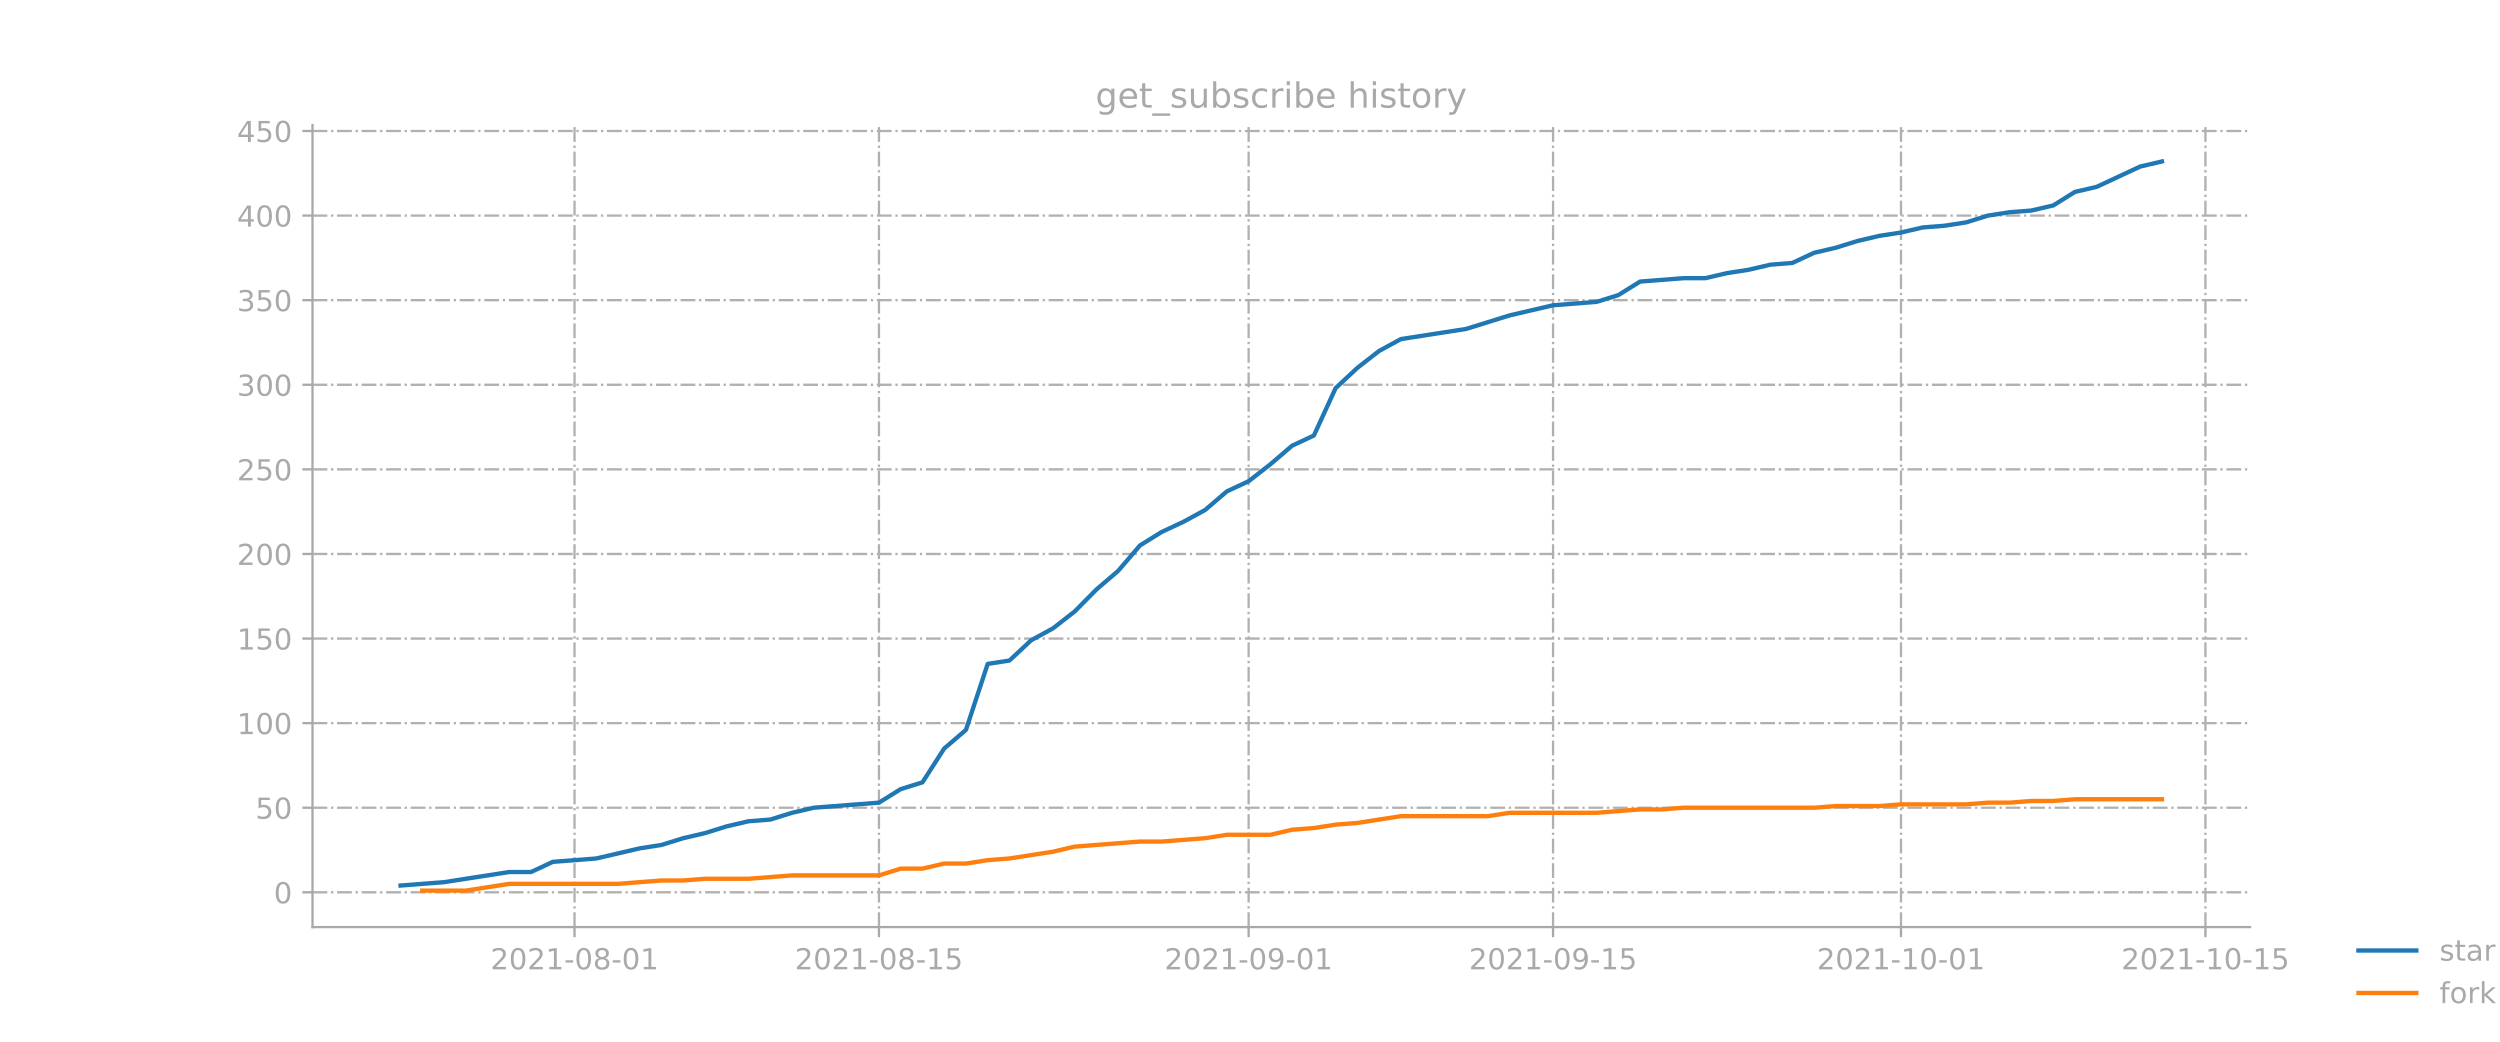
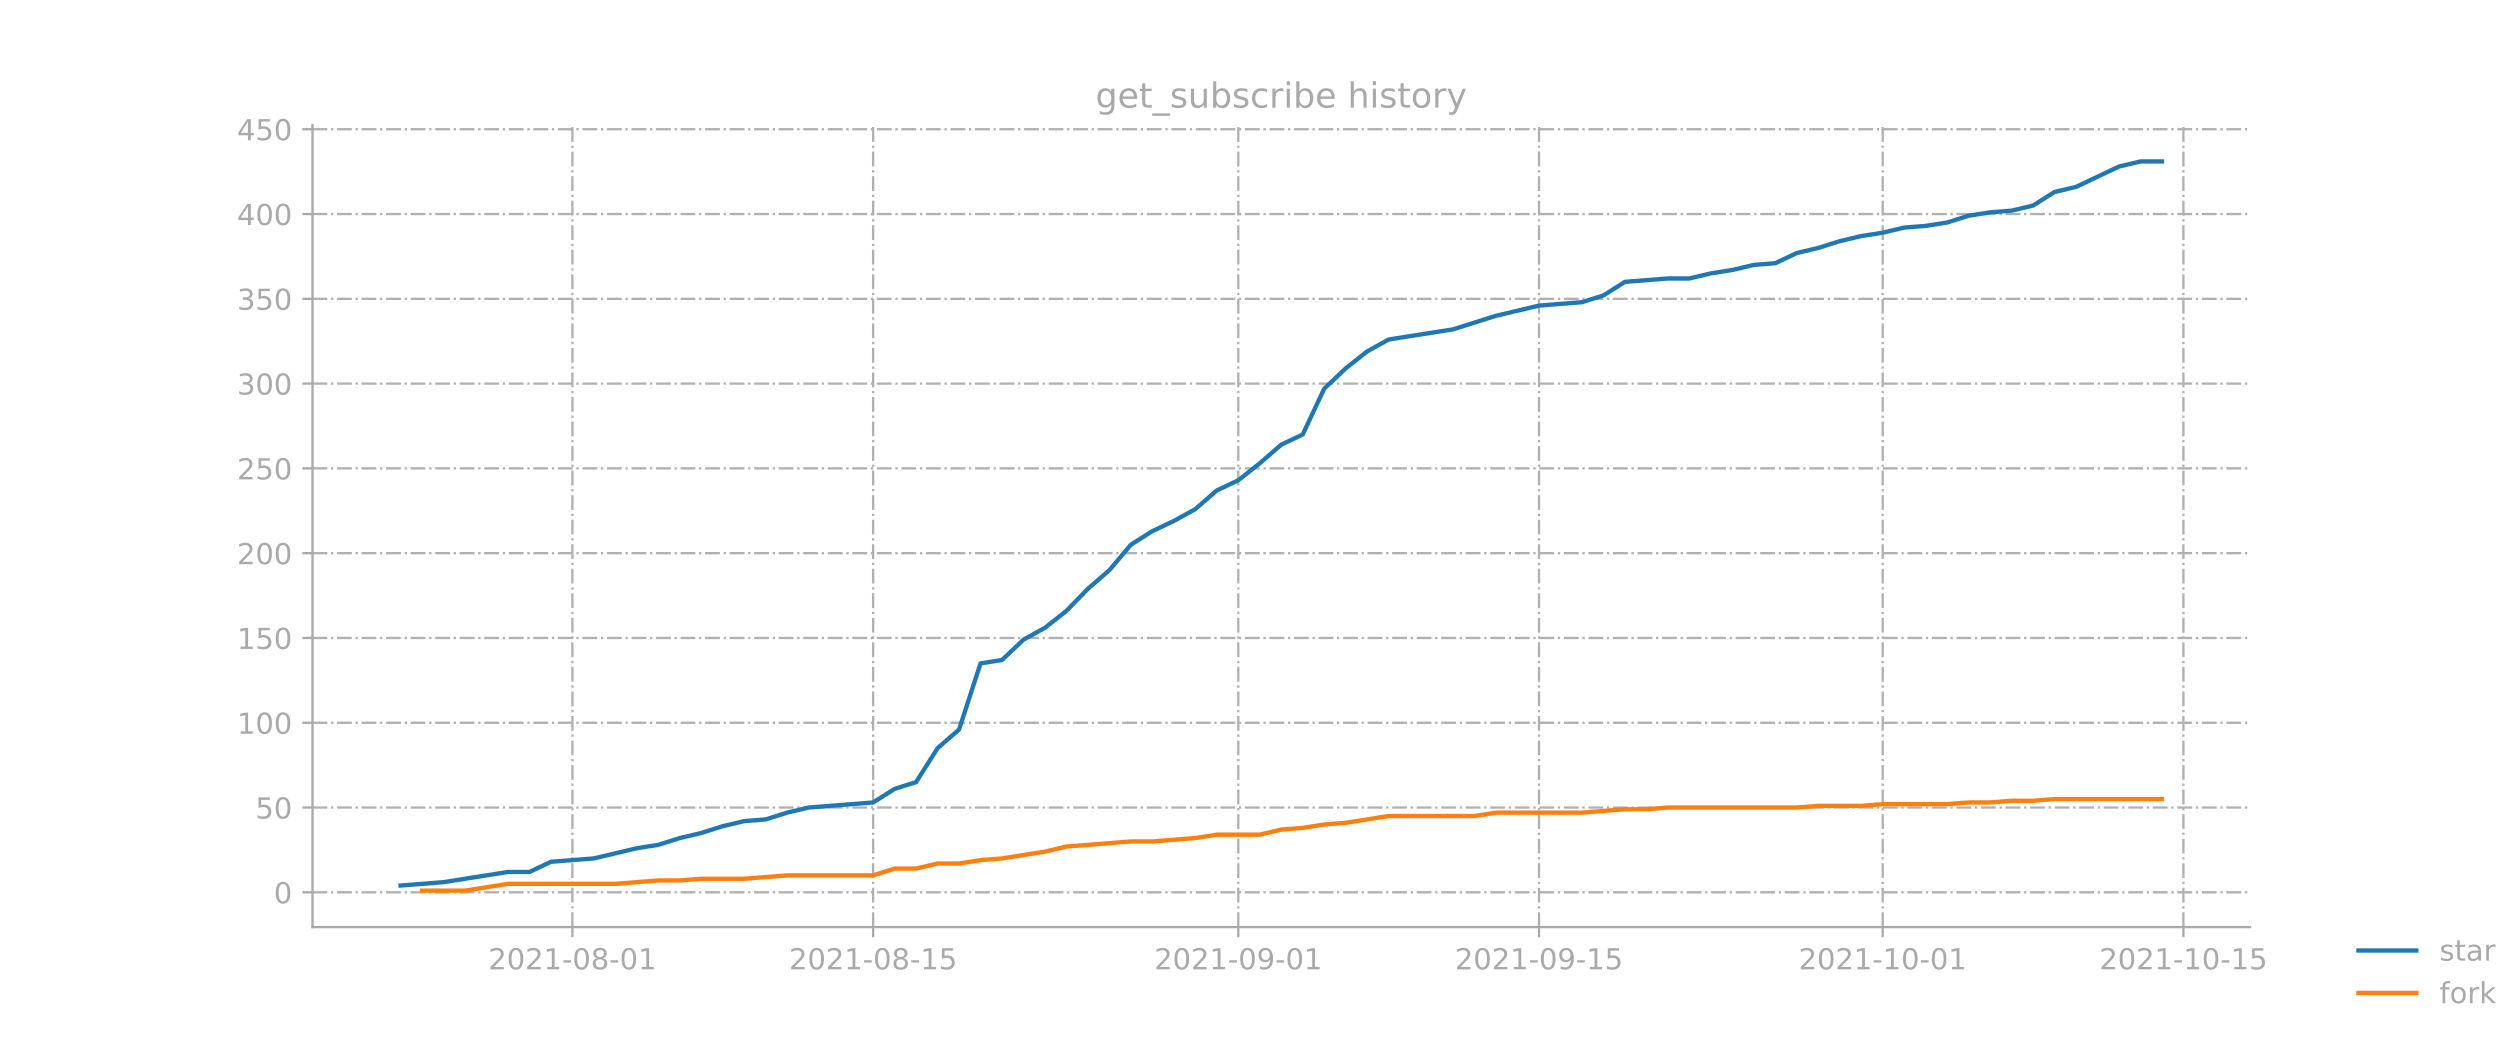
<svg xmlns="http://www.w3.org/2000/svg" xmlns:xlink="http://www.w3.org/1999/xlink" height="360pt" version="1.1" viewBox="0 0 864 360" width="864pt">
  <defs>
    <style type="text/css">*{stroke-linecap:butt;stroke-linejoin:round;}</style>
  </defs>
  <g id="figure_1">
    <g id="patch_1">
      <path d="M 0 360  L 864 360  L 864 0  L 0 0  z " style="fill:none;opacity:0;" />
    </g>
    <g id="axes_1">
      <g id="patch_2">
        <path d="M 108 320.4  L 777.6 320.4  L 777.6 43.2  L 108 43.2  z " style="fill:none;opacity:0;" />
      </g>
      <g id="matplotlib.axis_1">
        <g id="xtick_1">
          <g id="line2d_1">
-             <path clip-path="url(#pe8fdae780a)" d="M 198.558 320.4  L 198.558 43.2  " style="fill:none;stroke:#b0b0b0;stroke-dasharray:5.12,1.28,0.8,1.28;stroke-dashoffset:0;stroke-width:0.8;" />
+             <path clip-path="url(#p01f63edcda)" d="M 197.824 320.4  L 197.824 43.2  " style="fill:none;stroke:#b0b0b0;stroke-dasharray:5.12,1.28,0.8,1.28;stroke-dashoffset:0;stroke-width:0.8;" />
          </g>
          <g id="line2d_2">
            <defs>
-               <path d="M 0 0  L 0 3.5  " id="mb9de11a7ca" style="stroke:#a9a9a9;stroke-width:0.8;" />
+               <path d="M 0 0  L 0 3.5  " id="m36b3a3e97f" style="stroke:#a9a9a9;stroke-width:0.8;" />
            </defs>
            <g>
-               <use style="fill:#a9a9a9;stroke:#a9a9a9;stroke-width:0.8;" x="198.558" xlink:href="#mb9de11a7ca" y="320.4" />
+               <use style="fill:#a9a9a9;stroke:#a9a9a9;stroke-width:0.8;" x="197.824" xlink:href="#m36b3a3e97f" y="320.4" />
            </g>
          </g>
          <g id="text_1">
-             <g style="fill:#a9a9a9;" transform="translate(169.4998 334.9984)scale(0.1 -0.1)">
+             <g style="fill:#a9a9a9;" transform="translate(168.7666 334.9984)scale(0.1 -0.1)">
              <defs>
                <path d="M 1228 531  L 3431 531  L 3431 0  L 469 0  L 469 531  Q 828 903 1448 1529  Q 2069 2156 2228 2338  Q 2531 2678 2651 2914  Q 2772 3150 2772 3378  Q 2772 3750 2511 3984  Q 2250 4219 1831 4219  Q 1534 4219 1204 4116  Q 875 4013 500 3803  L 500 4441  Q 881 4594 1212 4672  Q 1544 4750 1819 4750  Q 2544 4750 2975 4387  Q 3406 4025 3406 3419  Q 3406 3131 3298 2873  Q 3191 2616 2906 2266  Q 2828 2175 2409 1742  Q 1991 1309 1228 531  z " id="DejaVuSans-32" transform="scale(0.015625)" />
                <path d="M 2034 4250  Q 1547 4250 1301 3770  Q 1056 3291 1056 2328  Q 1056 1369 1301 889  Q 1547 409 2034 409  Q 2525 409 2770 889  Q 3016 1369 3016 2328  Q 3016 3291 2770 3770  Q 2525 4250 2034 4250  z M 2034 4750  Q 2819 4750 3233 4129  Q 3647 3509 3647 2328  Q 3647 1150 3233 529  Q 2819 -91 2034 -91  Q 1250 -91 836 529  Q 422 1150 422 2328  Q 422 3509 836 4129  Q 1250 4750 2034 4750  z " id="DejaVuSans-30" transform="scale(0.015625)" />
                <path d="M 794 531  L 1825 531  L 1825 4091  L 703 3866  L 703 4441  L 1819 4666  L 2450 4666  L 2450 531  L 3481 531  L 3481 0  L 794 0  L 794 531  z " id="DejaVuSans-31" transform="scale(0.015625)" />
                <path d="M 313 2009  L 1997 2009  L 1997 1497  L 313 1497  L 313 2009  z " id="DejaVuSans-2d" transform="scale(0.015625)" />
                <path d="M 2034 2216  Q 1584 2216 1326 1975  Q 1069 1734 1069 1313  Q 1069 891 1326 650  Q 1584 409 2034 409  Q 2484 409 2743 651  Q 3003 894 3003 1313  Q 3003 1734 2745 1975  Q 2488 2216 2034 2216  z M 1403 2484  Q 997 2584 770 2862  Q 544 3141 544 3541  Q 544 4100 942 4425  Q 1341 4750 2034 4750  Q 2731 4750 3128 4425  Q 3525 4100 3525 3541  Q 3525 3141 3298 2862  Q 3072 2584 2669 2484  Q 3125 2378 3379 2068  Q 3634 1759 3634 1313  Q 3634 634 3220 271  Q 2806 -91 2034 -91  Q 1263 -91 848 271  Q 434 634 434 1313  Q 434 1759 690 2068  Q 947 2378 1403 2484  z M 1172 3481  Q 1172 3119 1398 2916  Q 1625 2713 2034 2713  Q 2441 2713 2670 2916  Q 2900 3119 2900 3481  Q 2900 3844 2670 4047  Q 2441 4250 2034 4250  Q 1625 4250 1398 4047  Q 1172 3844 1172 3481  z " id="DejaVuSans-38" transform="scale(0.015625)" />
              </defs>
              <use xlink:href="#DejaVuSans-32" />
              <use x="63.623" xlink:href="#DejaVuSans-30" />
              <use x="127.246" xlink:href="#DejaVuSans-32" />
              <use x="190.869" xlink:href="#DejaVuSans-31" />
              <use x="254.492" xlink:href="#DejaVuSans-2d" />
              <use x="290.576" xlink:href="#DejaVuSans-30" />
              <use x="354.199" xlink:href="#DejaVuSans-38" />
              <use x="417.822" xlink:href="#DejaVuSans-2d" />
              <use x="453.906" xlink:href="#DejaVuSans-30" />
              <use x="517.529" xlink:href="#DejaVuSans-31" />
            </g>
          </g>
        </g>
        <g id="xtick_2">
          <g id="line2d_3">
-             <path clip-path="url(#pe8fdae780a)" d="M 303.77 320.4  L 303.77 43.2  " style="fill:none;stroke:#b0b0b0;stroke-dasharray:5.12,1.28,0.8,1.28;stroke-dashoffset:0;stroke-width:0.8;" />
+             <path clip-path="url(#p01f63edcda)" d="M 301.753 320.4  L 301.753 43.2  " style="fill:none;stroke:#b0b0b0;stroke-dasharray:5.12,1.28,0.8,1.28;stroke-dashoffset:0;stroke-width:0.8;" />
          </g>
          <g id="line2d_4">
            <g>
-               <use style="fill:#a9a9a9;stroke:#a9a9a9;stroke-width:0.8;" x="303.77" xlink:href="#mb9de11a7ca" y="320.4" />
+               <use style="fill:#a9a9a9;stroke:#a9a9a9;stroke-width:0.8;" x="301.753" xlink:href="#m36b3a3e97f" y="320.4" />
            </g>
          </g>
          <g id="text_2">
-             <g style="fill:#a9a9a9;" transform="translate(274.7119 334.9984)scale(0.1 -0.1)">
+             <g style="fill:#a9a9a9;" transform="translate(272.6956 334.9984)scale(0.1 -0.1)">
              <defs>
                <path d="M 691 4666  L 3169 4666  L 3169 4134  L 1269 4134  L 1269 2991  Q 1406 3038 1543 3061  Q 1681 3084 1819 3084  Q 2600 3084 3056 2656  Q 3513 2228 3513 1497  Q 3513 744 3044 326  Q 2575 -91 1722 -91  Q 1428 -91 1123 -41  Q 819 9 494 109  L 494 744  Q 775 591 1075 516  Q 1375 441 1709 441  Q 2250 441 2565 725  Q 2881 1009 2881 1497  Q 2881 1984 2565 2268  Q 2250 2553 1709 2553  Q 1456 2553 1204 2497  Q 953 2441 691 2322  L 691 4666  z " id="DejaVuSans-35" transform="scale(0.015625)" />
              </defs>
              <use xlink:href="#DejaVuSans-32" />
              <use x="63.623" xlink:href="#DejaVuSans-30" />
              <use x="127.246" xlink:href="#DejaVuSans-32" />
              <use x="190.869" xlink:href="#DejaVuSans-31" />
              <use x="254.492" xlink:href="#DejaVuSans-2d" />
              <use x="290.576" xlink:href="#DejaVuSans-30" />
              <use x="354.199" xlink:href="#DejaVuSans-38" />
              <use x="417.822" xlink:href="#DejaVuSans-2d" />
              <use x="453.906" xlink:href="#DejaVuSans-31" />
              <use x="517.529" xlink:href="#DejaVuSans-35" />
            </g>
          </g>
        </g>
        <g id="xtick_3">
          <g id="line2d_5">
-             <path clip-path="url(#pe8fdae780a)" d="M 431.527 320.4  L 431.527 43.2  " style="fill:none;stroke:#b0b0b0;stroke-dasharray:5.12,1.28,0.8,1.28;stroke-dashoffset:0;stroke-width:0.8;" />
+             <path clip-path="url(#p01f63edcda)" d="M 427.953 320.4  L 427.953 43.2  " style="fill:none;stroke:#b0b0b0;stroke-dasharray:5.12,1.28,0.8,1.28;stroke-dashoffset:0;stroke-width:0.8;" />
          </g>
          <g id="line2d_6">
            <g>
-               <use style="fill:#a9a9a9;stroke:#a9a9a9;stroke-width:0.8;" x="431.527" xlink:href="#mb9de11a7ca" y="320.4" />
+               <use style="fill:#a9a9a9;stroke:#a9a9a9;stroke-width:0.8;" x="427.953" xlink:href="#m36b3a3e97f" y="320.4" />
            </g>
          </g>
          <g id="text_3">
-             <g style="fill:#a9a9a9;" transform="translate(402.4695 334.9984)scale(0.1 -0.1)">
+             <g style="fill:#a9a9a9;" transform="translate(398.8952 334.9984)scale(0.1 -0.1)">
              <defs>
                <path d="M 703 97  L 703 672  Q 941 559 1184 500  Q 1428 441 1663 441  Q 2288 441 2617 861  Q 2947 1281 2994 2138  Q 2813 1869 2534 1725  Q 2256 1581 1919 1581  Q 1219 1581 811 2004  Q 403 2428 403 3163  Q 403 3881 828 4315  Q 1253 4750 1959 4750  Q 2769 4750 3195 4129  Q 3622 3509 3622 2328  Q 3622 1225 3098 567  Q 2575 -91 1691 -91  Q 1453 -91 1209 -44  Q 966 3 703 97  z M 1959 2075  Q 2384 2075 2632 2365  Q 2881 2656 2881 3163  Q 2881 3666 2632 3958  Q 2384 4250 1959 4250  Q 1534 4250 1286 3958  Q 1038 3666 1038 3163  Q 1038 2656 1286 2365  Q 1534 2075 1959 2075  z " id="DejaVuSans-39" transform="scale(0.015625)" />
              </defs>
              <use xlink:href="#DejaVuSans-32" />
              <use x="63.623" xlink:href="#DejaVuSans-30" />
              <use x="127.246" xlink:href="#DejaVuSans-32" />
              <use x="190.869" xlink:href="#DejaVuSans-31" />
              <use x="254.492" xlink:href="#DejaVuSans-2d" />
              <use x="290.576" xlink:href="#DejaVuSans-30" />
              <use x="354.199" xlink:href="#DejaVuSans-39" />
              <use x="417.822" xlink:href="#DejaVuSans-2d" />
              <use x="453.906" xlink:href="#DejaVuSans-30" />
              <use x="517.529" xlink:href="#DejaVuSans-31" />
            </g>
          </g>
        </g>
        <g id="xtick_4">
          <g id="line2d_7">
-             <path clip-path="url(#pe8fdae780a)" d="M 536.739 320.4  L 536.739 43.2  " style="fill:none;stroke:#b0b0b0;stroke-dasharray:5.12,1.28,0.8,1.28;stroke-dashoffset:0;stroke-width:0.8;" />
+             <path clip-path="url(#p01f63edcda)" d="M 531.882 320.4  L 531.882 43.2  " style="fill:none;stroke:#b0b0b0;stroke-dasharray:5.12,1.28,0.8,1.28;stroke-dashoffset:0;stroke-width:0.8;" />
          </g>
          <g id="line2d_8">
            <g>
-               <use style="fill:#a9a9a9;stroke:#a9a9a9;stroke-width:0.8;" x="536.739" xlink:href="#mb9de11a7ca" y="320.4" />
+               <use style="fill:#a9a9a9;stroke:#a9a9a9;stroke-width:0.8;" x="531.882" xlink:href="#m36b3a3e97f" y="320.4" />
            </g>
          </g>
          <g id="text_4">
-             <g style="fill:#a9a9a9;" transform="translate(507.6816 334.9984)scale(0.1 -0.1)">
+             <g style="fill:#a9a9a9;" transform="translate(502.8242 334.9984)scale(0.1 -0.1)">
              <use xlink:href="#DejaVuSans-32" />
              <use x="63.623" xlink:href="#DejaVuSans-30" />
              <use x="127.246" xlink:href="#DejaVuSans-32" />
              <use x="190.869" xlink:href="#DejaVuSans-31" />
              <use x="254.492" xlink:href="#DejaVuSans-2d" />
              <use x="290.576" xlink:href="#DejaVuSans-30" />
              <use x="354.199" xlink:href="#DejaVuSans-39" />
              <use x="417.822" xlink:href="#DejaVuSans-2d" />
              <use x="453.906" xlink:href="#DejaVuSans-31" />
              <use x="517.529" xlink:href="#DejaVuSans-35" />
            </g>
          </g>
        </g>
        <g id="xtick_5">
          <g id="line2d_9">
-             <path clip-path="url(#pe8fdae780a)" d="M 656.982 320.4  L 656.982 43.2  " style="fill:none;stroke:#b0b0b0;stroke-dasharray:5.12,1.28,0.8,1.28;stroke-dashoffset:0;stroke-width:0.8;" />
+             <path clip-path="url(#p01f63edcda)" d="M 650.658 320.4  L 650.658 43.2  " style="fill:none;stroke:#b0b0b0;stroke-dasharray:5.12,1.28,0.8,1.28;stroke-dashoffset:0;stroke-width:0.8;" />
          </g>
          <g id="line2d_10">
            <g>
-               <use style="fill:#a9a9a9;stroke:#a9a9a9;stroke-width:0.8;" x="656.982" xlink:href="#mb9de11a7ca" y="320.4" />
+               <use style="fill:#a9a9a9;stroke:#a9a9a9;stroke-width:0.8;" x="650.658" xlink:href="#m36b3a3e97f" y="320.4" />
            </g>
          </g>
          <g id="text_5">
-             <g style="fill:#a9a9a9;" transform="translate(627.924 334.9984)scale(0.1 -0.1)">
+             <g style="fill:#a9a9a9;" transform="translate(621.6003 334.9984)scale(0.1 -0.1)">
              <use xlink:href="#DejaVuSans-32" />
              <use x="63.623" xlink:href="#DejaVuSans-30" />
              <use x="127.246" xlink:href="#DejaVuSans-32" />
              <use x="190.869" xlink:href="#DejaVuSans-31" />
              <use x="254.492" xlink:href="#DejaVuSans-2d" />
              <use x="290.576" xlink:href="#DejaVuSans-31" />
              <use x="354.199" xlink:href="#DejaVuSans-30" />
              <use x="417.822" xlink:href="#DejaVuSans-2d" />
              <use x="453.906" xlink:href="#DejaVuSans-30" />
              <use x="517.529" xlink:href="#DejaVuSans-31" />
            </g>
          </g>
        </g>
        <g id="xtick_6">
          <g id="line2d_11">
-             <path clip-path="url(#pe8fdae780a)" d="M 762.194 320.4  L 762.194 43.2  " style="fill:none;stroke:#b0b0b0;stroke-dasharray:5.12,1.28,0.8,1.28;stroke-dashoffset:0;stroke-width:0.8;" />
+             <path clip-path="url(#p01f63edcda)" d="M 754.587 320.4  L 754.587 43.2  " style="fill:none;stroke:#b0b0b0;stroke-dasharray:5.12,1.28,0.8,1.28;stroke-dashoffset:0;stroke-width:0.8;" />
          </g>
          <g id="line2d_12">
            <g>
-               <use style="fill:#a9a9a9;stroke:#a9a9a9;stroke-width:0.8;" x="762.194" xlink:href="#mb9de11a7ca" y="320.4" />
+               <use style="fill:#a9a9a9;stroke:#a9a9a9;stroke-width:0.8;" x="754.587" xlink:href="#m36b3a3e97f" y="320.4" />
            </g>
          </g>
          <g id="text_6">
-             <g style="fill:#a9a9a9;" transform="translate(733.1361 334.9984)scale(0.1 -0.1)">
+             <g style="fill:#a9a9a9;" transform="translate(725.5293 334.9984)scale(0.1 -0.1)">
              <use xlink:href="#DejaVuSans-32" />
              <use x="63.623" xlink:href="#DejaVuSans-30" />
              <use x="127.246" xlink:href="#DejaVuSans-32" />
              <use x="190.869" xlink:href="#DejaVuSans-31" />
              <use x="254.492" xlink:href="#DejaVuSans-2d" />
              <use x="290.576" xlink:href="#DejaVuSans-31" />
              <use x="354.199" xlink:href="#DejaVuSans-30" />
              <use x="417.822" xlink:href="#DejaVuSans-2d" />
              <use x="453.906" xlink:href="#DejaVuSans-31" />
              <use x="517.529" xlink:href="#DejaVuSans-35" />
            </g>
          </g>
        </g>
      </g>
      <g id="matplotlib.axis_2">
        <g id="ytick_1">
          <g id="line2d_13">
-             <path clip-path="url(#pe8fdae780a)" d="M 108 308.385  L 777.6 308.385  " style="fill:none;stroke:#b0b0b0;stroke-dasharray:5.12,1.28,0.8,1.28;stroke-dashoffset:0;stroke-width:0.8;" />
+             <path clip-path="url(#p01f63edcda)" d="M 108 308.386  L 777.6 308.386  " style="fill:none;stroke:#b0b0b0;stroke-dasharray:5.12,1.28,0.8,1.28;stroke-dashoffset:0;stroke-width:0.8;" />
          </g>
          <g id="line2d_14">
            <defs>
-               <path d="M 0 0  L -3.5 0  " id="ma9d04400cb" style="stroke:#a9a9a9;stroke-width:0.8;" />
+               <path d="M 0 0  L -3.5 0  " id="m43076d47e4" style="stroke:#a9a9a9;stroke-width:0.8;" />
            </defs>
            <g>
-               <use style="fill:#a9a9a9;stroke:#a9a9a9;stroke-width:0.8;" x="108" xlink:href="#ma9d04400cb" y="308.385" />
+               <use style="fill:#a9a9a9;stroke:#a9a9a9;stroke-width:0.8;" x="108" xlink:href="#m43076d47e4" y="308.386" />
            </g>
          </g>
          <g id="text_7">
-             <g style="fill:#a9a9a9;" transform="translate(94.6375 312.1839)scale(0.1 -0.1)">
+             <g style="fill:#a9a9a9;" transform="translate(94.6375 312.1853)scale(0.1 -0.1)">
              <use xlink:href="#DejaVuSans-30" />
            </g>
          </g>
        </g>
        <g id="ytick_2">
          <g id="line2d_15">
-             <path clip-path="url(#pe8fdae780a)" d="M 108 279.15  L 777.6 279.15  " style="fill:none;stroke:#b0b0b0;stroke-dasharray:5.12,1.28,0.8,1.28;stroke-dashoffset:0;stroke-width:0.8;" />
+             <path clip-path="url(#p01f63edcda)" d="M 108 279.084  L 777.6 279.084  " style="fill:none;stroke:#b0b0b0;stroke-dasharray:5.12,1.28,0.8,1.28;stroke-dashoffset:0;stroke-width:0.8;" />
          </g>
          <g id="line2d_16">
            <g>
-               <use style="fill:#a9a9a9;stroke:#a9a9a9;stroke-width:0.8;" x="108" xlink:href="#ma9d04400cb" y="279.15" />
+               <use style="fill:#a9a9a9;stroke:#a9a9a9;stroke-width:0.8;" x="108" xlink:href="#m43076d47e4" y="279.084" />
            </g>
          </g>
          <g id="text_8">
-             <g style="fill:#a9a9a9;" transform="translate(88.275 282.9496)scale(0.1 -0.1)">
+             <g style="fill:#a9a9a9;" transform="translate(88.275 282.8829)scale(0.1 -0.1)">
              <use xlink:href="#DejaVuSans-35" />
              <use x="63.623" xlink:href="#DejaVuSans-30" />
            </g>
          </g>
        </g>
        <g id="ytick_3">
          <g id="line2d_17">
-             <path clip-path="url(#pe8fdae780a)" d="M 108 249.916  L 777.6 249.916  " style="fill:none;stroke:#b0b0b0;stroke-dasharray:5.12,1.28,0.8,1.28;stroke-dashoffset:0;stroke-width:0.8;" />
+             <path clip-path="url(#p01f63edcda)" d="M 108 249.781  L 777.6 249.781  " style="fill:none;stroke:#b0b0b0;stroke-dasharray:5.12,1.28,0.8,1.28;stroke-dashoffset:0;stroke-width:0.8;" />
          </g>
          <g id="line2d_18">
            <g>
-               <use style="fill:#a9a9a9;stroke:#a9a9a9;stroke-width:0.8;" x="108" xlink:href="#ma9d04400cb" y="249.916" />
+               <use style="fill:#a9a9a9;stroke:#a9a9a9;stroke-width:0.8;" x="108" xlink:href="#m43076d47e4" y="249.781" />
            </g>
          </g>
          <g id="text_9">
-             <g style="fill:#a9a9a9;" transform="translate(81.9125 253.7152)scale(0.1 -0.1)">
+             <g style="fill:#a9a9a9;" transform="translate(81.9125 253.5806)scale(0.1 -0.1)">
              <use xlink:href="#DejaVuSans-31" />
              <use x="63.623" xlink:href="#DejaVuSans-30" />
              <use x="127.246" xlink:href="#DejaVuSans-30" />
            </g>
          </g>
        </g>
        <g id="ytick_4">
          <g id="line2d_19">
-             <path clip-path="url(#pe8fdae780a)" d="M 108 220.682  L 777.6 220.682  " style="fill:none;stroke:#b0b0b0;stroke-dasharray:5.12,1.28,0.8,1.28;stroke-dashoffset:0;stroke-width:0.8;" />
+             <path clip-path="url(#p01f63edcda)" d="M 108 220.479  L 777.6 220.479  " style="fill:none;stroke:#b0b0b0;stroke-dasharray:5.12,1.28,0.8,1.28;stroke-dashoffset:0;stroke-width:0.8;" />
          </g>
          <g id="line2d_20">
            <g>
-               <use style="fill:#a9a9a9;stroke:#a9a9a9;stroke-width:0.8;" x="108" xlink:href="#ma9d04400cb" y="220.682" />
+               <use style="fill:#a9a9a9;stroke:#a9a9a9;stroke-width:0.8;" x="108" xlink:href="#m43076d47e4" y="220.479" />
            </g>
          </g>
          <g id="text_10">
-             <g style="fill:#a9a9a9;" transform="translate(81.9125 224.4809)scale(0.1 -0.1)">
+             <g style="fill:#a9a9a9;" transform="translate(81.9125 224.2783)scale(0.1 -0.1)">
              <use xlink:href="#DejaVuSans-31" />
              <use x="63.623" xlink:href="#DejaVuSans-35" />
              <use x="127.246" xlink:href="#DejaVuSans-30" />
            </g>
          </g>
        </g>
        <g id="ytick_5">
          <g id="line2d_21">
-             <path clip-path="url(#pe8fdae780a)" d="M 108 191.447  L 777.6 191.447  " style="fill:none;stroke:#b0b0b0;stroke-dasharray:5.12,1.28,0.8,1.28;stroke-dashoffset:0;stroke-width:0.8;" />
+             <path clip-path="url(#p01f63edcda)" d="M 108 191.177  L 777.6 191.177  " style="fill:none;stroke:#b0b0b0;stroke-dasharray:5.12,1.28,0.8,1.28;stroke-dashoffset:0;stroke-width:0.8;" />
          </g>
          <g id="line2d_22">
            <g>
-               <use style="fill:#a9a9a9;stroke:#a9a9a9;stroke-width:0.8;" x="108" xlink:href="#ma9d04400cb" y="191.447" />
+               <use style="fill:#a9a9a9;stroke:#a9a9a9;stroke-width:0.8;" x="108" xlink:href="#m43076d47e4" y="191.177" />
            </g>
          </g>
          <g id="text_11">
-             <g style="fill:#a9a9a9;" transform="translate(81.9125 195.2466)scale(0.1 -0.1)">
+             <g style="fill:#a9a9a9;" transform="translate(81.9125 194.976)scale(0.1 -0.1)">
              <use xlink:href="#DejaVuSans-32" />
              <use x="63.623" xlink:href="#DejaVuSans-30" />
              <use x="127.246" xlink:href="#DejaVuSans-30" />
            </g>
          </g>
        </g>
        <g id="ytick_6">
          <g id="line2d_23">
-             <path clip-path="url(#pe8fdae780a)" d="M 108 162.213  L 777.6 162.213  " style="fill:none;stroke:#b0b0b0;stroke-dasharray:5.12,1.28,0.8,1.28;stroke-dashoffset:0;stroke-width:0.8;" />
+             <path clip-path="url(#p01f63edcda)" d="M 108 161.874  L 777.6 161.874  " style="fill:none;stroke:#b0b0b0;stroke-dasharray:5.12,1.28,0.8,1.28;stroke-dashoffset:0;stroke-width:0.8;" />
          </g>
          <g id="line2d_24">
            <g>
-               <use style="fill:#a9a9a9;stroke:#a9a9a9;stroke-width:0.8;" x="108" xlink:href="#ma9d04400cb" y="162.213" />
+               <use style="fill:#a9a9a9;stroke:#a9a9a9;stroke-width:0.8;" x="108" xlink:href="#m43076d47e4" y="161.874" />
            </g>
          </g>
          <g id="text_12">
-             <g style="fill:#a9a9a9;" transform="translate(81.9125 166.0122)scale(0.1 -0.1)">
+             <g style="fill:#a9a9a9;" transform="translate(81.9125 165.6736)scale(0.1 -0.1)">
              <use xlink:href="#DejaVuSans-32" />
              <use x="63.623" xlink:href="#DejaVuSans-35" />
              <use x="127.246" xlink:href="#DejaVuSans-30" />
            </g>
          </g>
        </g>
        <g id="ytick_7">
          <g id="line2d_25">
-             <path clip-path="url(#pe8fdae780a)" d="M 108 132.979  L 777.6 132.979  " style="fill:none;stroke:#b0b0b0;stroke-dasharray:5.12,1.28,0.8,1.28;stroke-dashoffset:0;stroke-width:0.8;" />
+             <path clip-path="url(#p01f63edcda)" d="M 108 132.572  L 777.6 132.572  " style="fill:none;stroke:#b0b0b0;stroke-dasharray:5.12,1.28,0.8,1.28;stroke-dashoffset:0;stroke-width:0.8;" />
          </g>
          <g id="line2d_26">
            <g>
-               <use style="fill:#a9a9a9;stroke:#a9a9a9;stroke-width:0.8;" x="108" xlink:href="#ma9d04400cb" y="132.979" />
+               <use style="fill:#a9a9a9;stroke:#a9a9a9;stroke-width:0.8;" x="108" xlink:href="#m43076d47e4" y="132.572" />
            </g>
          </g>
          <g id="text_13">
-             <g style="fill:#a9a9a9;" transform="translate(81.9125 136.7779)scale(0.1 -0.1)">
+             <g style="fill:#a9a9a9;" transform="translate(81.9125 136.3713)scale(0.1 -0.1)">
              <defs>
                <path d="M 2597 2516  Q 3050 2419 3304 2112  Q 3559 1806 3559 1356  Q 3559 666 3084 287  Q 2609 -91 1734 -91  Q 1441 -91 1130 -33  Q 819 25 488 141  L 488 750  Q 750 597 1062 519  Q 1375 441 1716 441  Q 2309 441 2620 675  Q 2931 909 2931 1356  Q 2931 1769 2642 2001  Q 2353 2234 1838 2234  L 1294 2234  L 1294 2753  L 1863 2753  Q 2328 2753 2575 2939  Q 2822 3125 2822 3475  Q 2822 3834 2567 4026  Q 2313 4219 1838 4219  Q 1578 4219 1281 4162  Q 984 4106 628 3988  L 628 4550  Q 988 4650 1302 4700  Q 1616 4750 1894 4750  Q 2613 4750 3031 4423  Q 3450 4097 3450 3541  Q 3450 3153 3228 2886  Q 3006 2619 2597 2516  z " id="DejaVuSans-33" transform="scale(0.015625)" />
              </defs>
              <use xlink:href="#DejaVuSans-33" />
              <use x="63.623" xlink:href="#DejaVuSans-30" />
              <use x="127.246" xlink:href="#DejaVuSans-30" />
            </g>
          </g>
        </g>
        <g id="ytick_8">
          <g id="line2d_27">
-             <path clip-path="url(#pe8fdae780a)" d="M 108 103.744  L 777.6 103.744  " style="fill:none;stroke:#b0b0b0;stroke-dasharray:5.12,1.28,0.8,1.28;stroke-dashoffset:0;stroke-width:0.8;" />
+             <path clip-path="url(#p01f63edcda)" d="M 108 103.27  L 777.6 103.27  " style="fill:none;stroke:#b0b0b0;stroke-dasharray:5.12,1.28,0.8,1.28;stroke-dashoffset:0;stroke-width:0.8;" />
          </g>
          <g id="line2d_28">
            <g>
-               <use style="fill:#a9a9a9;stroke:#a9a9a9;stroke-width:0.8;" x="108" xlink:href="#ma9d04400cb" y="103.744" />
+               <use style="fill:#a9a9a9;stroke:#a9a9a9;stroke-width:0.8;" x="108" xlink:href="#m43076d47e4" y="103.27" />
            </g>
          </g>
          <g id="text_14">
-             <g style="fill:#a9a9a9;" transform="translate(81.9125 107.5435)scale(0.1 -0.1)">
+             <g style="fill:#a9a9a9;" transform="translate(81.9125 107.069)scale(0.1 -0.1)">
              <use xlink:href="#DejaVuSans-33" />
              <use x="63.623" xlink:href="#DejaVuSans-35" />
              <use x="127.246" xlink:href="#DejaVuSans-30" />
            </g>
          </g>
        </g>
        <g id="ytick_9">
          <g id="line2d_29">
-             <path clip-path="url(#pe8fdae780a)" d="M 108 74.51  L 777.6 74.51  " style="fill:none;stroke:#b0b0b0;stroke-dasharray:5.12,1.28,0.8,1.28;stroke-dashoffset:0;stroke-width:0.8;" />
+             <path clip-path="url(#p01f63edcda)" d="M 108 73.967  L 777.6 73.967  " style="fill:none;stroke:#b0b0b0;stroke-dasharray:5.12,1.28,0.8,1.28;stroke-dashoffset:0;stroke-width:0.8;" />
          </g>
          <g id="line2d_30">
            <g>
-               <use style="fill:#a9a9a9;stroke:#a9a9a9;stroke-width:0.8;" x="108" xlink:href="#ma9d04400cb" y="74.51" />
+               <use style="fill:#a9a9a9;stroke:#a9a9a9;stroke-width:0.8;" x="108" xlink:href="#m43076d47e4" y="73.967" />
            </g>
          </g>
          <g id="text_15">
-             <g style="fill:#a9a9a9;" transform="translate(81.9125 78.3092)scale(0.1 -0.1)">
+             <g style="fill:#a9a9a9;" transform="translate(81.9125 77.76666)scale(0.1 -0.1)">
              <defs>
                <path d="M 2419 4116  L 825 1625  L 2419 1625  L 2419 4116  z M 2253 4666  L 3047 4666  L 3047 1625  L 3713 1625  L 3713 1100  L 3047 1100  L 3047 0  L 2419 0  L 2419 1100  L 313 1100  L 313 1709  L 2253 4666  z " id="DejaVuSans-34" transform="scale(0.015625)" />
              </defs>
              <use xlink:href="#DejaVuSans-34" />
              <use x="63.623" xlink:href="#DejaVuSans-30" />
              <use x="127.246" xlink:href="#DejaVuSans-30" />
            </g>
          </g>
        </g>
        <g id="ytick_10">
          <g id="line2d_31">
-             <path clip-path="url(#pe8fdae780a)" d="M 108 45.276  L 777.6 45.276  " style="fill:none;stroke:#b0b0b0;stroke-dasharray:5.12,1.28,0.8,1.28;stroke-dashoffset:0;stroke-width:0.8;" />
+             <path clip-path="url(#p01f63edcda)" d="M 108 44.665  L 777.6 44.665  " style="fill:none;stroke:#b0b0b0;stroke-dasharray:5.12,1.28,0.8,1.28;stroke-dashoffset:0;stroke-width:0.8;" />
          </g>
          <g id="line2d_32">
            <g>
-               <use style="fill:#a9a9a9;stroke:#a9a9a9;stroke-width:0.8;" x="108" xlink:href="#ma9d04400cb" y="45.276" />
+               <use style="fill:#a9a9a9;stroke:#a9a9a9;stroke-width:0.8;" x="108" xlink:href="#m43076d47e4" y="44.665" />
            </g>
          </g>
          <g id="text_16">
-             <g style="fill:#a9a9a9;" transform="translate(81.9125 49.07486)scale(0.1 -0.1)">
+             <g style="fill:#a9a9a9;" transform="translate(81.9125 48.46433)scale(0.1 -0.1)">
              <use xlink:href="#DejaVuSans-34" />
              <use x="63.623" xlink:href="#DejaVuSans-35" />
              <use x="127.246" xlink:href="#DejaVuSans-30" />
            </g>
          </g>
        </g>
      </g>
      <g id="line2d_33">
-         <path clip-path="url(#pe8fdae780a)" d="M 138.436 306.046  L 145.952 305.461  L 153.467 304.877  L 160.982 303.707  L 168.497 302.538  L 176.012 301.368  L 183.527 301.368  L 191.042 297.86  L 198.558 297.276  L 206.073 296.691  L 213.588 294.937  L 221.103 293.183  L 228.618 292.013  L 236.133 289.675  L 243.648 287.921  L 251.164 285.582  L 258.679 283.828  L 266.194 283.243  L 273.709 280.904  L 281.224 279.15  L 288.739 278.566  L 296.255 277.981  L 303.77 277.396  L 311.285 272.719  L 318.8 270.38  L 326.315 258.686  L 333.83 252.255  L 341.345 229.452  L 348.861 228.283  L 356.376 221.266  L 363.891 217.174  L 371.406 211.327  L 378.921 203.726  L 386.436 197.294  L 393.952 188.524  L 401.467 183.846  L 408.982 180.338  L 416.497 176.245  L 424.012 169.814  L 431.527 166.306  L 439.042 160.459  L 446.558 154.027  L 454.073 150.519  L 461.588 134.148  L 469.103 127.132  L 476.618 121.285  L 484.133 117.192  L 491.648 116.023  L 499.164 114.853  L 506.679 113.684  L 514.194 111.345  L 521.709 109.006  L 529.224 107.252  L 536.739 105.498  L 544.255 104.914  L 551.77 104.329  L 559.285 101.99  L 566.8 97.313  L 574.315 96.728  L 581.83 96.143  L 589.345 96.143  L 596.861 94.389  L 604.376 93.22  L 611.891 91.466  L 619.406 90.881  L 626.921 87.373  L 634.436 85.619  L 641.952 83.28  L 649.467 81.526  L 656.982 80.357  L 664.497 78.603  L 672.012 78.018  L 679.527 76.849  L 687.042 74.51  L 694.558 73.341  L 702.073 72.756  L 709.588 71.002  L 717.103 66.324  L 724.618 64.57  L 732.133 61.062  L 739.648 57.554  L 747.164 55.8  " style="fill:none;stroke:#1f77b4;stroke-linecap:square;stroke-width:1.5;" />
+         <path clip-path="url(#p01f63edcda)" d="M 138.436 306.042  L 145.86 305.456  L 153.283 304.87  L 160.707 303.698  L 168.13 302.526  L 175.554 301.353  L 182.977 301.353  L 190.401 297.837  L 197.824 297.251  L 205.248 296.665  L 212.671 294.907  L 220.095 293.149  L 227.518 291.977  L 234.942 289.633  L 242.365 287.874  L 249.789 285.53  L 257.212 283.772  L 264.636 283.186  L 272.059 280.842  L 279.483 279.084  L 286.906 278.498  L 294.33 277.912  L 301.753 277.326  L 309.177 272.637  L 316.6 270.293  L 324.024 258.572  L 331.447 252.126  L 338.871 229.27  L 346.294 228.098  L 353.718 221.065  L 361.141 216.963  L 368.565 211.102  L 375.988 203.484  L 383.412 197.037  L 390.835 188.247  L 398.259 183.558  L 405.682 180.042  L 413.106 175.94  L 420.529 169.493  L 427.953 165.977  L 435.376 160.116  L 442.8 153.67  L 450.224 150.153  L 457.647 134.33  L 465.071 127.298  L 472.494 121.437  L 479.918 117.335  L 487.341 116.163  L 494.765 114.991  L 502.188 113.819  L 509.612 111.474  L 517.035 109.13  L 524.459 107.372  L 531.882 105.614  L 539.306 105.028  L 546.729 104.442  L 554.153 102.098  L 561.576 97.409  L 569 96.823  L 576.423 96.237  L 583.847 96.237  L 591.27 94.479  L 598.694 93.307  L 606.117 91.549  L 613.541 90.963  L 620.964 87.447  L 628.388 85.688  L 635.811 83.344  L 643.235 81.586  L 650.658 80.414  L 658.082 78.656  L 665.505 78.07  L 672.929 76.898  L 680.352 74.553  L 687.776 73.381  L 695.199 72.795  L 702.623 71.037  L 710.046 66.349  L 717.47 64.591  L 724.893 61.074  L 732.317 57.558  L 739.74 55.8  L 747.164 55.8  " style="fill:none;stroke:#1f77b4;stroke-linecap:square;stroke-width:1.5;" />
      </g>
      <g id="line2d_34">
-         <path clip-path="url(#pe8fdae780a)" d="M 145.952 307.8  L 153.467 307.8  L 160.982 307.8  L 168.497 306.631  L 176.012 305.461  L 183.527 305.461  L 191.042 305.461  L 198.558 305.461  L 206.073 305.461  L 213.588 305.461  L 221.103 304.877  L 228.618 304.292  L 236.133 304.292  L 243.648 303.707  L 251.164 303.707  L 258.679 303.707  L 266.194 303.123  L 273.709 302.538  L 281.224 302.538  L 288.739 302.538  L 296.255 302.538  L 303.77 302.538  L 311.285 300.199  L 318.8 300.199  L 326.315 298.445  L 333.83 298.445  L 341.345 297.276  L 348.861 296.691  L 356.376 295.522  L 363.891 294.352  L 371.406 292.598  L 378.921 292.013  L 386.436 291.429  L 393.952 290.844  L 401.467 290.844  L 408.982 290.259  L 416.497 289.675  L 424.012 288.505  L 431.527 288.505  L 439.042 288.505  L 446.558 286.751  L 454.073 286.167  L 461.588 284.997  L 469.103 284.413  L 476.618 283.243  L 484.133 282.074  L 491.648 282.074  L 499.164 282.074  L 506.679 282.074  L 514.194 282.074  L 521.709 280.904  L 529.224 280.904  L 536.739 280.904  L 544.255 280.904  L 551.77 280.904  L 559.285 280.32  L 566.8 279.735  L 574.315 279.735  L 581.83 279.15  L 589.345 279.15  L 596.861 279.15  L 604.376 279.15  L 611.891 279.15  L 619.406 279.15  L 626.921 279.15  L 634.436 278.566  L 641.952 278.566  L 649.467 278.566  L 656.982 277.981  L 664.497 277.981  L 672.012 277.981  L 679.527 277.981  L 687.042 277.396  L 694.558 277.396  L 702.073 276.812  L 709.588 276.812  L 717.103 276.227  L 724.618 276.227  L 732.133 276.227  L 739.648 276.227  L 747.164 276.227  " style="fill:none;stroke:#ff7f0e;stroke-linecap:square;stroke-width:1.5;" />
+         <path clip-path="url(#p01f63edcda)" d="M 145.86 307.8  L 153.283 307.8  L 160.707 307.8  L 168.13 306.628  L 175.554 305.456  L 182.977 305.456  L 190.401 305.456  L 197.824 305.456  L 205.248 305.456  L 212.671 305.456  L 220.095 304.87  L 227.518 304.284  L 234.942 304.284  L 242.365 303.698  L 249.789 303.698  L 257.212 303.698  L 264.636 303.112  L 272.059 302.526  L 279.483 302.526  L 286.906 302.526  L 294.33 302.526  L 301.753 302.526  L 309.177 300.181  L 316.6 300.181  L 324.024 298.423  L 331.447 298.423  L 338.871 297.251  L 346.294 296.665  L 353.718 295.493  L 361.141 294.321  L 368.565 292.563  L 375.988 291.977  L 383.412 291.391  L 390.835 290.805  L 398.259 290.805  L 405.682 290.219  L 413.106 289.633  L 420.529 288.46  L 427.953 288.46  L 435.376 288.46  L 442.8 286.702  L 450.224 286.116  L 457.647 284.944  L 465.071 284.358  L 472.494 283.186  L 479.918 282.014  L 487.341 282.014  L 494.765 282.014  L 502.188 282.014  L 509.612 282.014  L 517.035 280.842  L 524.459 280.842  L 531.882 280.842  L 539.306 280.842  L 546.729 280.842  L 554.153 280.256  L 561.576 279.67  L 569 279.67  L 576.423 279.084  L 583.847 279.084  L 591.27 279.084  L 598.694 279.084  L 606.117 279.084  L 613.541 279.084  L 620.964 279.084  L 628.388 278.498  L 635.811 278.498  L 643.235 278.498  L 650.658 277.912  L 658.082 277.912  L 665.505 277.912  L 672.929 277.912  L 680.352 277.326  L 687.776 277.326  L 695.199 276.74  L 702.623 276.74  L 710.046 276.153  L 717.47 276.153  L 724.893 276.153  L 732.317 276.153  L 739.74 276.153  L 747.164 276.153  " style="fill:none;stroke:#ff7f0e;stroke-linecap:square;stroke-width:1.5;" />
      </g>
      <g id="patch_3">
        <path d="M 108 320.4  L 108 43.2  " style="fill:none;stroke:#a9a9a9;stroke-linecap:square;stroke-linejoin:miter;stroke-width:0.8;" />
      </g>
      <g id="patch_4">
        <path d="M 777.6 320.4  L 777.6 43.2  " style="fill:none;" />
      </g>
      <g id="patch_5">
        <path d="M 108 320.4  L 777.6 320.4  " style="fill:none;stroke:#a9a9a9;stroke-linecap:square;stroke-linejoin:miter;stroke-width:0.8;" />
      </g>
      <g id="patch_6">
        <path d="M 108 43.2  L 777.6 43.2  " style="fill:none;" />
      </g>
      <g id="text_17">
        <g style="fill:#a9a9a9;" transform="translate(378.6075 37.2)scale(0.12 -0.12)">
          <defs>
            <path d="M 2906 1791  Q 2906 2416 2648 2759  Q 2391 3103 1925 3103  Q 1463 3103 1205 2759  Q 947 2416 947 1791  Q 947 1169 1205 825  Q 1463 481 1925 481  Q 2391 481 2648 825  Q 2906 1169 2906 1791  z M 3481 434  Q 3481 -459 3084 -895  Q 2688 -1331 1869 -1331  Q 1566 -1331 1297 -1286  Q 1028 -1241 775 -1147  L 775 -588  Q 1028 -725 1275 -790  Q 1522 -856 1778 -856  Q 2344 -856 2625 -561  Q 2906 -266 2906 331  L 2906 616  Q 2728 306 2450 153  Q 2172 0 1784 0  Q 1141 0 747 490  Q 353 981 353 1791  Q 353 2603 747 3093  Q 1141 3584 1784 3584  Q 2172 3584 2450 3431  Q 2728 3278 2906 2969  L 2906 3500  L 3481 3500  L 3481 434  z " id="DejaVuSans-67" transform="scale(0.015625)" />
            <path d="M 3597 1894  L 3597 1613  L 953 1613  Q 991 1019 1311 708  Q 1631 397 2203 397  Q 2534 397 2845 478  Q 3156 559 3463 722  L 3463 178  Q 3153 47 2828 -22  Q 2503 -91 2169 -91  Q 1331 -91 842 396  Q 353 884 353 1716  Q 353 2575 817 3079  Q 1281 3584 2069 3584  Q 2775 3584 3186 3129  Q 3597 2675 3597 1894  z M 3022 2063  Q 3016 2534 2758 2815  Q 2500 3097 2075 3097  Q 1594 3097 1305 2825  Q 1016 2553 972 2059  L 3022 2063  z " id="DejaVuSans-65" transform="scale(0.015625)" />
            <path d="M 1172 4494  L 1172 3500  L 2356 3500  L 2356 3053  L 1172 3053  L 1172 1153  Q 1172 725 1289 603  Q 1406 481 1766 481  L 2356 481  L 2356 0  L 1766 0  Q 1100 0 847 248  Q 594 497 594 1153  L 594 3053  L 172 3053  L 172 3500  L 594 3500  L 594 4494  L 1172 4494  z " id="DejaVuSans-74" transform="scale(0.015625)" />
            <path d="M 3263 -1063  L 3263 -1509  L -63 -1509  L -63 -1063  L 3263 -1063  z " id="DejaVuSans-5f" transform="scale(0.015625)" />
            <path d="M 2834 3397  L 2834 2853  Q 2591 2978 2328 3040  Q 2066 3103 1784 3103  Q 1356 3103 1142 2972  Q 928 2841 928 2578  Q 928 2378 1081 2264  Q 1234 2150 1697 2047  L 1894 2003  Q 2506 1872 2764 1633  Q 3022 1394 3022 966  Q 3022 478 2636 193  Q 2250 -91 1575 -91  Q 1294 -91 989 -36  Q 684 19 347 128  L 347 722  Q 666 556 975 473  Q 1284 391 1588 391  Q 1994 391 2212 530  Q 2431 669 2431 922  Q 2431 1156 2273 1281  Q 2116 1406 1581 1522  L 1381 1569  Q 847 1681 609 1914  Q 372 2147 372 2553  Q 372 3047 722 3315  Q 1072 3584 1716 3584  Q 2034 3584 2315 3537  Q 2597 3491 2834 3397  z " id="DejaVuSans-73" transform="scale(0.015625)" />
            <path d="M 544 1381  L 544 3500  L 1119 3500  L 1119 1403  Q 1119 906 1312 657  Q 1506 409 1894 409  Q 2359 409 2629 706  Q 2900 1003 2900 1516  L 2900 3500  L 3475 3500  L 3475 0  L 2900 0  L 2900 538  Q 2691 219 2414 64  Q 2138 -91 1772 -91  Q 1169 -91 856 284  Q 544 659 544 1381  z M 1991 3584  L 1991 3584  z " id="DejaVuSans-75" transform="scale(0.015625)" />
            <path d="M 3116 1747  Q 3116 2381 2855 2742  Q 2594 3103 2138 3103  Q 1681 3103 1420 2742  Q 1159 2381 1159 1747  Q 1159 1113 1420 752  Q 1681 391 2138 391  Q 2594 391 2855 752  Q 3116 1113 3116 1747  z M 1159 2969  Q 1341 3281 1617 3432  Q 1894 3584 2278 3584  Q 2916 3584 3314 3078  Q 3713 2572 3713 1747  Q 3713 922 3314 415  Q 2916 -91 2278 -91  Q 1894 -91 1617 61  Q 1341 213 1159 525  L 1159 0  L 581 0  L 581 4863  L 1159 4863  L 1159 2969  z " id="DejaVuSans-62" transform="scale(0.015625)" />
            <path d="M 3122 3366  L 3122 2828  Q 2878 2963 2633 3030  Q 2388 3097 2138 3097  Q 1578 3097 1268 2742  Q 959 2388 959 1747  Q 959 1106 1268 751  Q 1578 397 2138 397  Q 2388 397 2633 464  Q 2878 531 3122 666  L 3122 134  Q 2881 22 2623 -34  Q 2366 -91 2075 -91  Q 1284 -91 818 406  Q 353 903 353 1747  Q 353 2603 823 3093  Q 1294 3584 2113 3584  Q 2378 3584 2631 3529  Q 2884 3475 3122 3366  z " id="DejaVuSans-63" transform="scale(0.015625)" />
            <path d="M 2631 2963  Q 2534 3019 2420 3045  Q 2306 3072 2169 3072  Q 1681 3072 1420 2755  Q 1159 2438 1159 1844  L 1159 0  L 581 0  L 581 3500  L 1159 3500  L 1159 2956  Q 1341 3275 1631 3429  Q 1922 3584 2338 3584  Q 2397 3584 2469 3576  Q 2541 3569 2628 3553  L 2631 2963  z " id="DejaVuSans-72" transform="scale(0.015625)" />
            <path d="M 603 3500  L 1178 3500  L 1178 0  L 603 0  L 603 3500  z M 603 4863  L 1178 4863  L 1178 4134  L 603 4134  L 603 4863  z " id="DejaVuSans-69" transform="scale(0.015625)" />
            <path id="DejaVuSans-20" transform="scale(0.015625)" />
            <path d="M 3513 2113  L 3513 0  L 2938 0  L 2938 2094  Q 2938 2591 2744 2837  Q 2550 3084 2163 3084  Q 1697 3084 1428 2787  Q 1159 2491 1159 1978  L 1159 0  L 581 0  L 581 4863  L 1159 4863  L 1159 2956  Q 1366 3272 1645 3428  Q 1925 3584 2291 3584  Q 2894 3584 3203 3211  Q 3513 2838 3513 2113  z " id="DejaVuSans-68" transform="scale(0.015625)" />
            <path d="M 1959 3097  Q 1497 3097 1228 2736  Q 959 2375 959 1747  Q 959 1119 1226 758  Q 1494 397 1959 397  Q 2419 397 2687 759  Q 2956 1122 2956 1747  Q 2956 2369 2687 2733  Q 2419 3097 1959 3097  z M 1959 3584  Q 2709 3584 3137 3096  Q 3566 2609 3566 1747  Q 3566 888 3137 398  Q 2709 -91 1959 -91  Q 1206 -91 779 398  Q 353 888 353 1747  Q 353 2609 779 3096  Q 1206 3584 1959 3584  z " id="DejaVuSans-6f" transform="scale(0.015625)" />
            <path d="M 2059 -325  Q 1816 -950 1584 -1140  Q 1353 -1331 966 -1331  L 506 -1331  L 506 -850  L 844 -850  Q 1081 -850 1212 -737  Q 1344 -625 1503 -206  L 1606 56  L 191 3500  L 800 3500  L 1894 763  L 2988 3500  L 3597 3500  L 2059 -325  z " id="DejaVuSans-79" transform="scale(0.015625)" />
          </defs>
          <use xlink:href="#DejaVuSans-67" />
          <use x="63.477" xlink:href="#DejaVuSans-65" />
          <use x="125" xlink:href="#DejaVuSans-74" />
          <use x="164.209" xlink:href="#DejaVuSans-5f" />
          <use x="214.209" xlink:href="#DejaVuSans-73" />
          <use x="266.309" xlink:href="#DejaVuSans-75" />
          <use x="329.688" xlink:href="#DejaVuSans-62" />
          <use x="393.164" xlink:href="#DejaVuSans-73" />
          <use x="445.264" xlink:href="#DejaVuSans-63" />
          <use x="500.244" xlink:href="#DejaVuSans-72" />
          <use x="541.357" xlink:href="#DejaVuSans-69" />
          <use x="569.141" xlink:href="#DejaVuSans-62" />
          <use x="632.617" xlink:href="#DejaVuSans-65" />
          <use x="694.141" xlink:href="#DejaVuSans-20" />
          <use x="725.928" xlink:href="#DejaVuSans-68" />
          <use x="789.307" xlink:href="#DejaVuSans-69" />
          <use x="817.09" xlink:href="#DejaVuSans-73" />
          <use x="869.189" xlink:href="#DejaVuSans-74" />
          <use x="908.398" xlink:href="#DejaVuSans-6f" />
          <use x="969.58" xlink:href="#DejaVuSans-72" />
          <use x="1010.693" xlink:href="#DejaVuSans-79" />
        </g>
      </g>
      <g id="legend_1">
        <g id="line2d_35">
          <path d="M 815.08 328.498  L 835.08 328.498  " style="fill:none;stroke:#1f77b4;stroke-linecap:square;stroke-width:1.5;" />
        </g>
        <g id="line2d_36" />
        <g id="text_18">
          <g style="fill:#a9a9a9;" transform="translate(843.08 331.9984)scale(0.1 -0.1)">
            <defs>
              <path d="M 2194 1759  Q 1497 1759 1228 1600  Q 959 1441 959 1056  Q 959 750 1161 570  Q 1363 391 1709 391  Q 2188 391 2477 730  Q 2766 1069 2766 1631  L 2766 1759  L 2194 1759  z M 3341 1997  L 3341 0  L 2766 0  L 2766 531  Q 2569 213 2275 61  Q 1981 -91 1556 -91  Q 1019 -91 701 211  Q 384 513 384 1019  Q 384 1609 779 1909  Q 1175 2209 1959 2209  L 2766 2209  L 2766 2266  Q 2766 2663 2505 2880  Q 2244 3097 1772 3097  Q 1472 3097 1187 3025  Q 903 2953 641 2809  L 641 3341  Q 956 3463 1253 3523  Q 1550 3584 1831 3584  Q 2591 3584 2966 3190  Q 3341 2797 3341 1997  z " id="DejaVuSans-61" transform="scale(0.015625)" />
            </defs>
            <use xlink:href="#DejaVuSans-73" />
            <use x="52.1" xlink:href="#DejaVuSans-74" />
            <use x="91.309" xlink:href="#DejaVuSans-61" />
            <use x="152.588" xlink:href="#DejaVuSans-72" />
          </g>
        </g>
        <g id="line2d_37">
          <path d="M 815.08 343.177  L 835.08 343.177  " style="fill:none;stroke:#ff7f0e;stroke-linecap:square;stroke-width:1.5;" />
        </g>
        <g id="line2d_38" />
        <g id="text_19">
          <g style="fill:#a9a9a9;" transform="translate(843.08 346.6766)scale(0.1 -0.1)">
            <defs>
              <path d="M 2375 4863  L 2375 4384  L 1825 4384  Q 1516 4384 1395 4259  Q 1275 4134 1275 3809  L 1275 3500  L 2222 3500  L 2222 3053  L 1275 3053  L 1275 0  L 697 0  L 697 3053  L 147 3053  L 147 3500  L 697 3500  L 697 3744  Q 697 4328 969 4595  Q 1241 4863 1831 4863  L 2375 4863  z " id="DejaVuSans-66" transform="scale(0.015625)" />
              <path d="M 581 4863  L 1159 4863  L 1159 1991  L 2875 3500  L 3609 3500  L 1753 1863  L 3688 0  L 2938 0  L 1159 1709  L 1159 0  L 581 0  L 581 4863  z " id="DejaVuSans-6b" transform="scale(0.015625)" />
            </defs>
            <use xlink:href="#DejaVuSans-66" />
            <use x="35.205" xlink:href="#DejaVuSans-6f" />
            <use x="96.387" xlink:href="#DejaVuSans-72" />
            <use x="137.5" xlink:href="#DejaVuSans-6b" />
          </g>
        </g>
      </g>
    </g>
  </g>
  <defs>
-     <clipPath id="pe8fdae780a">
+     <clipPath id="p01f63edcda">
      <rect height="277.2" width="669.6" x="108" y="43.2" />
    </clipPath>
  </defs>
</svg>
